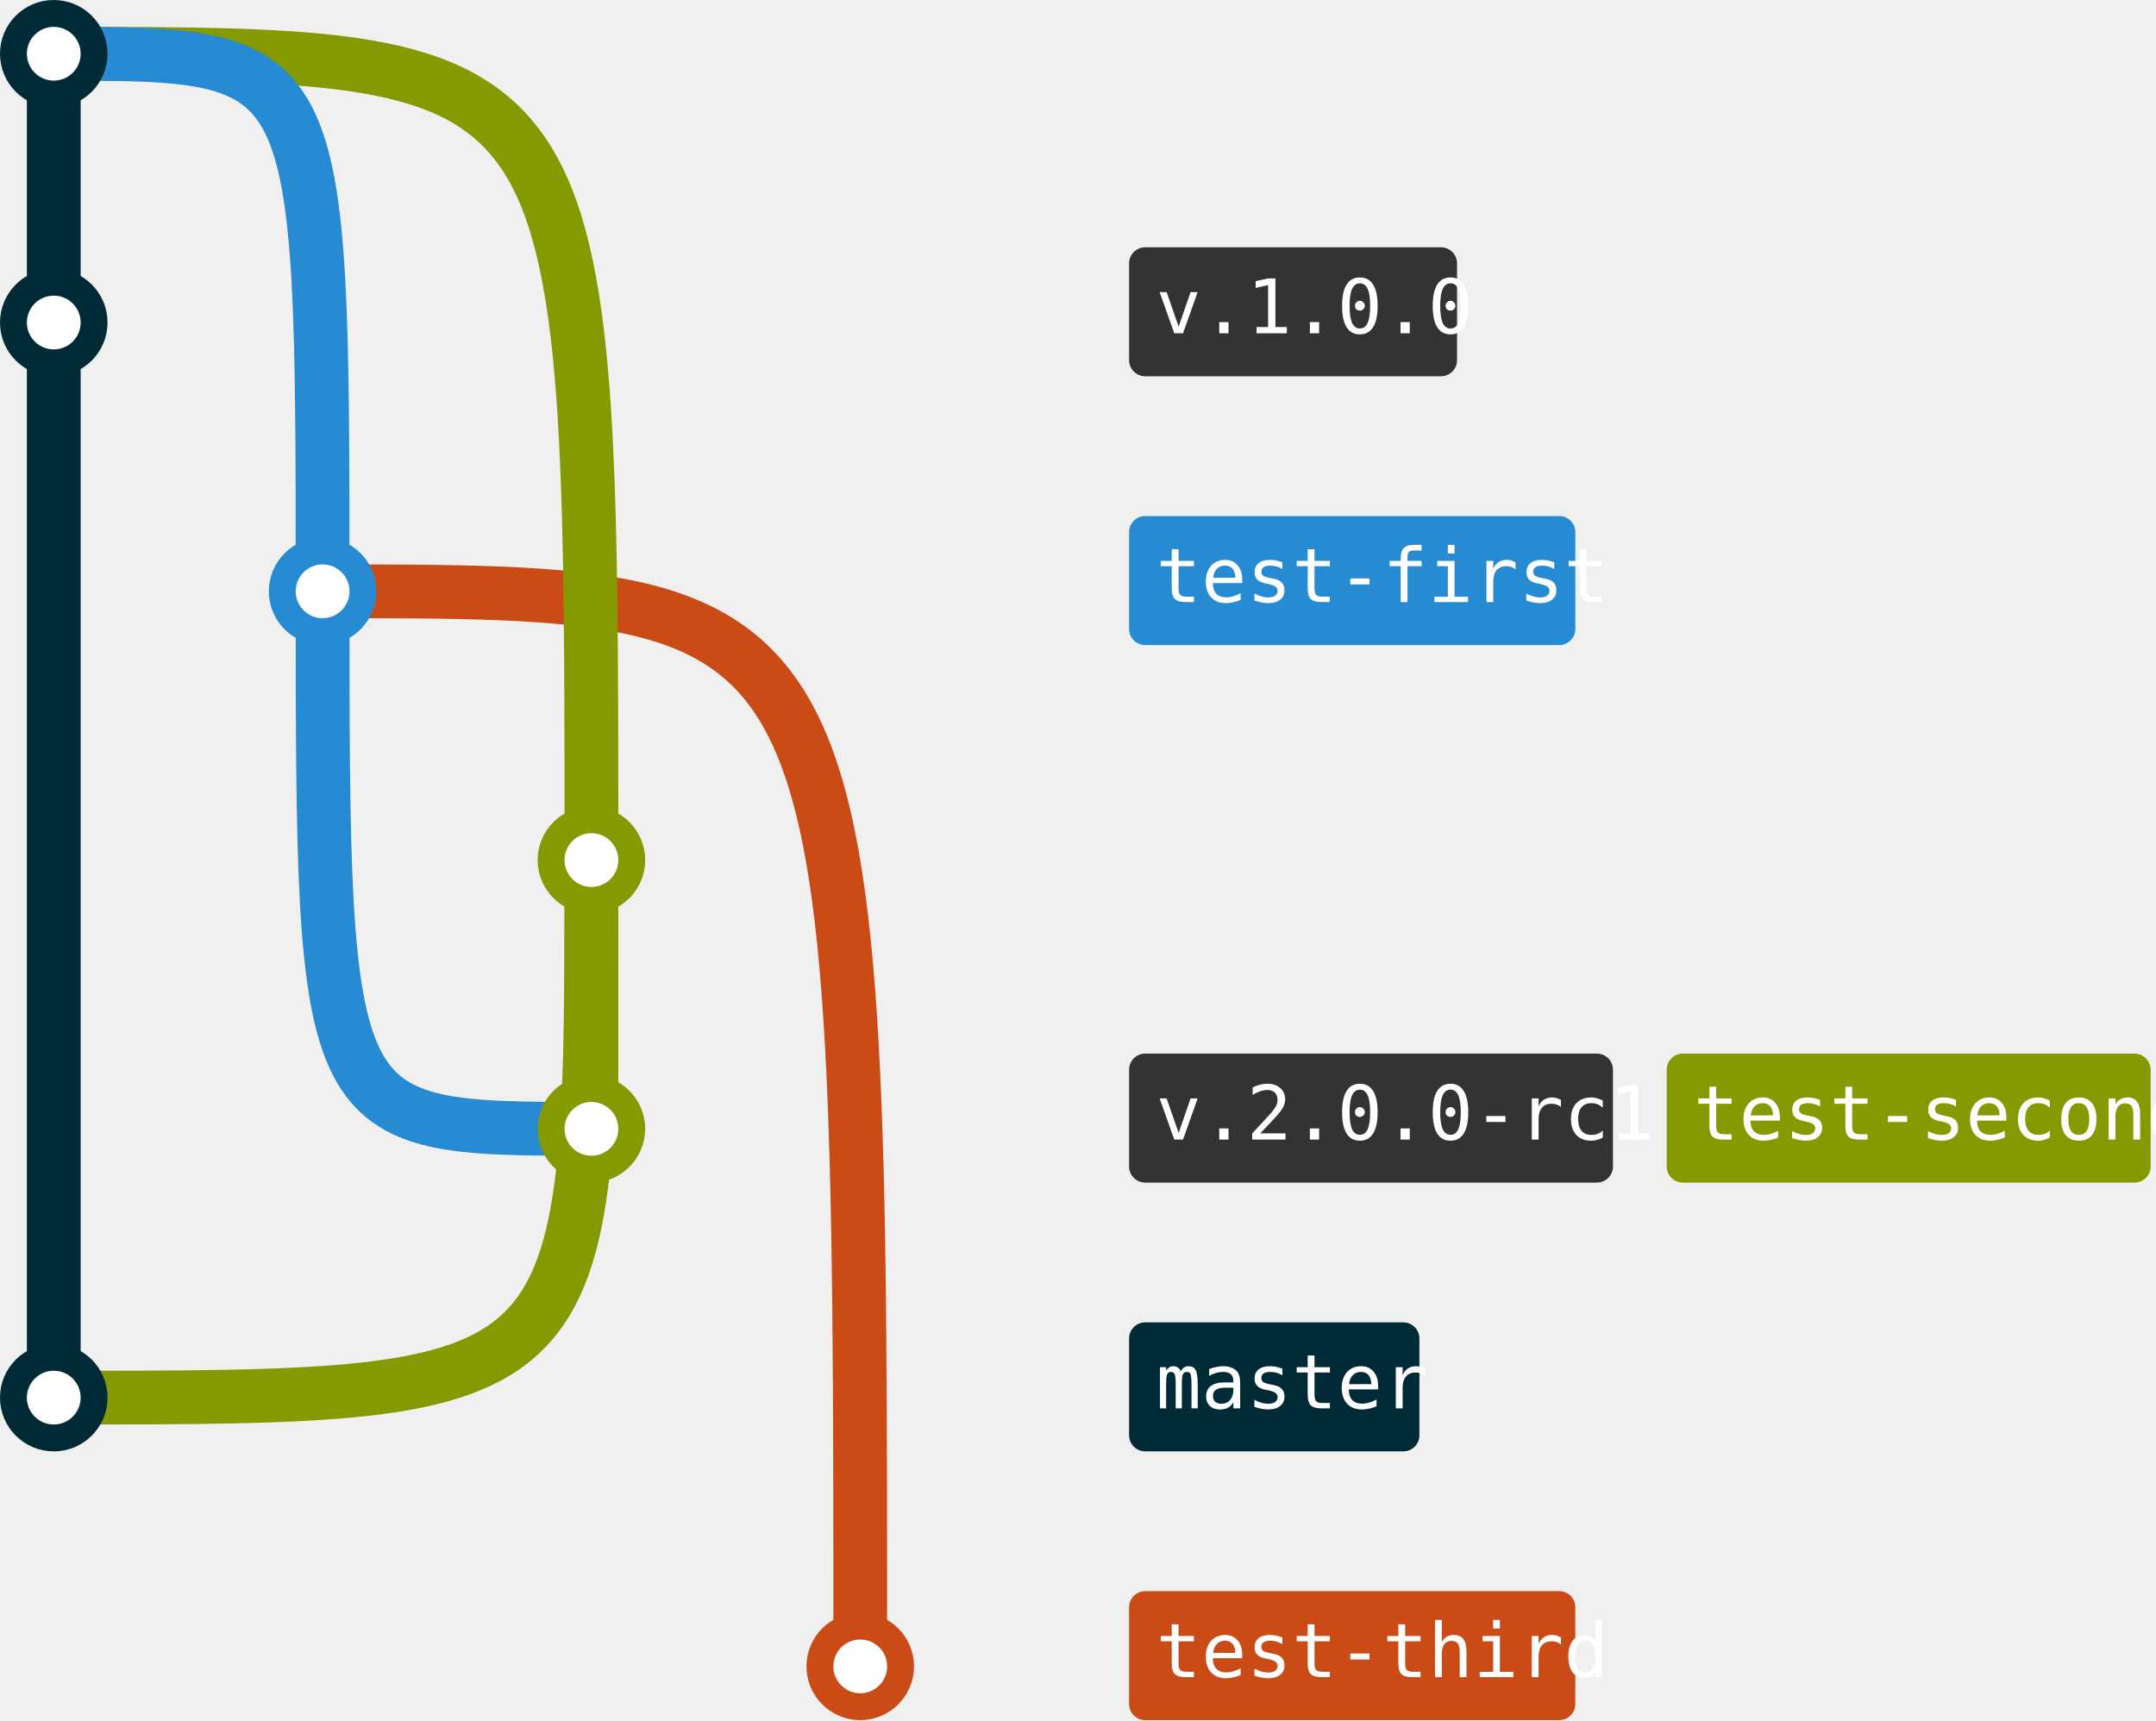
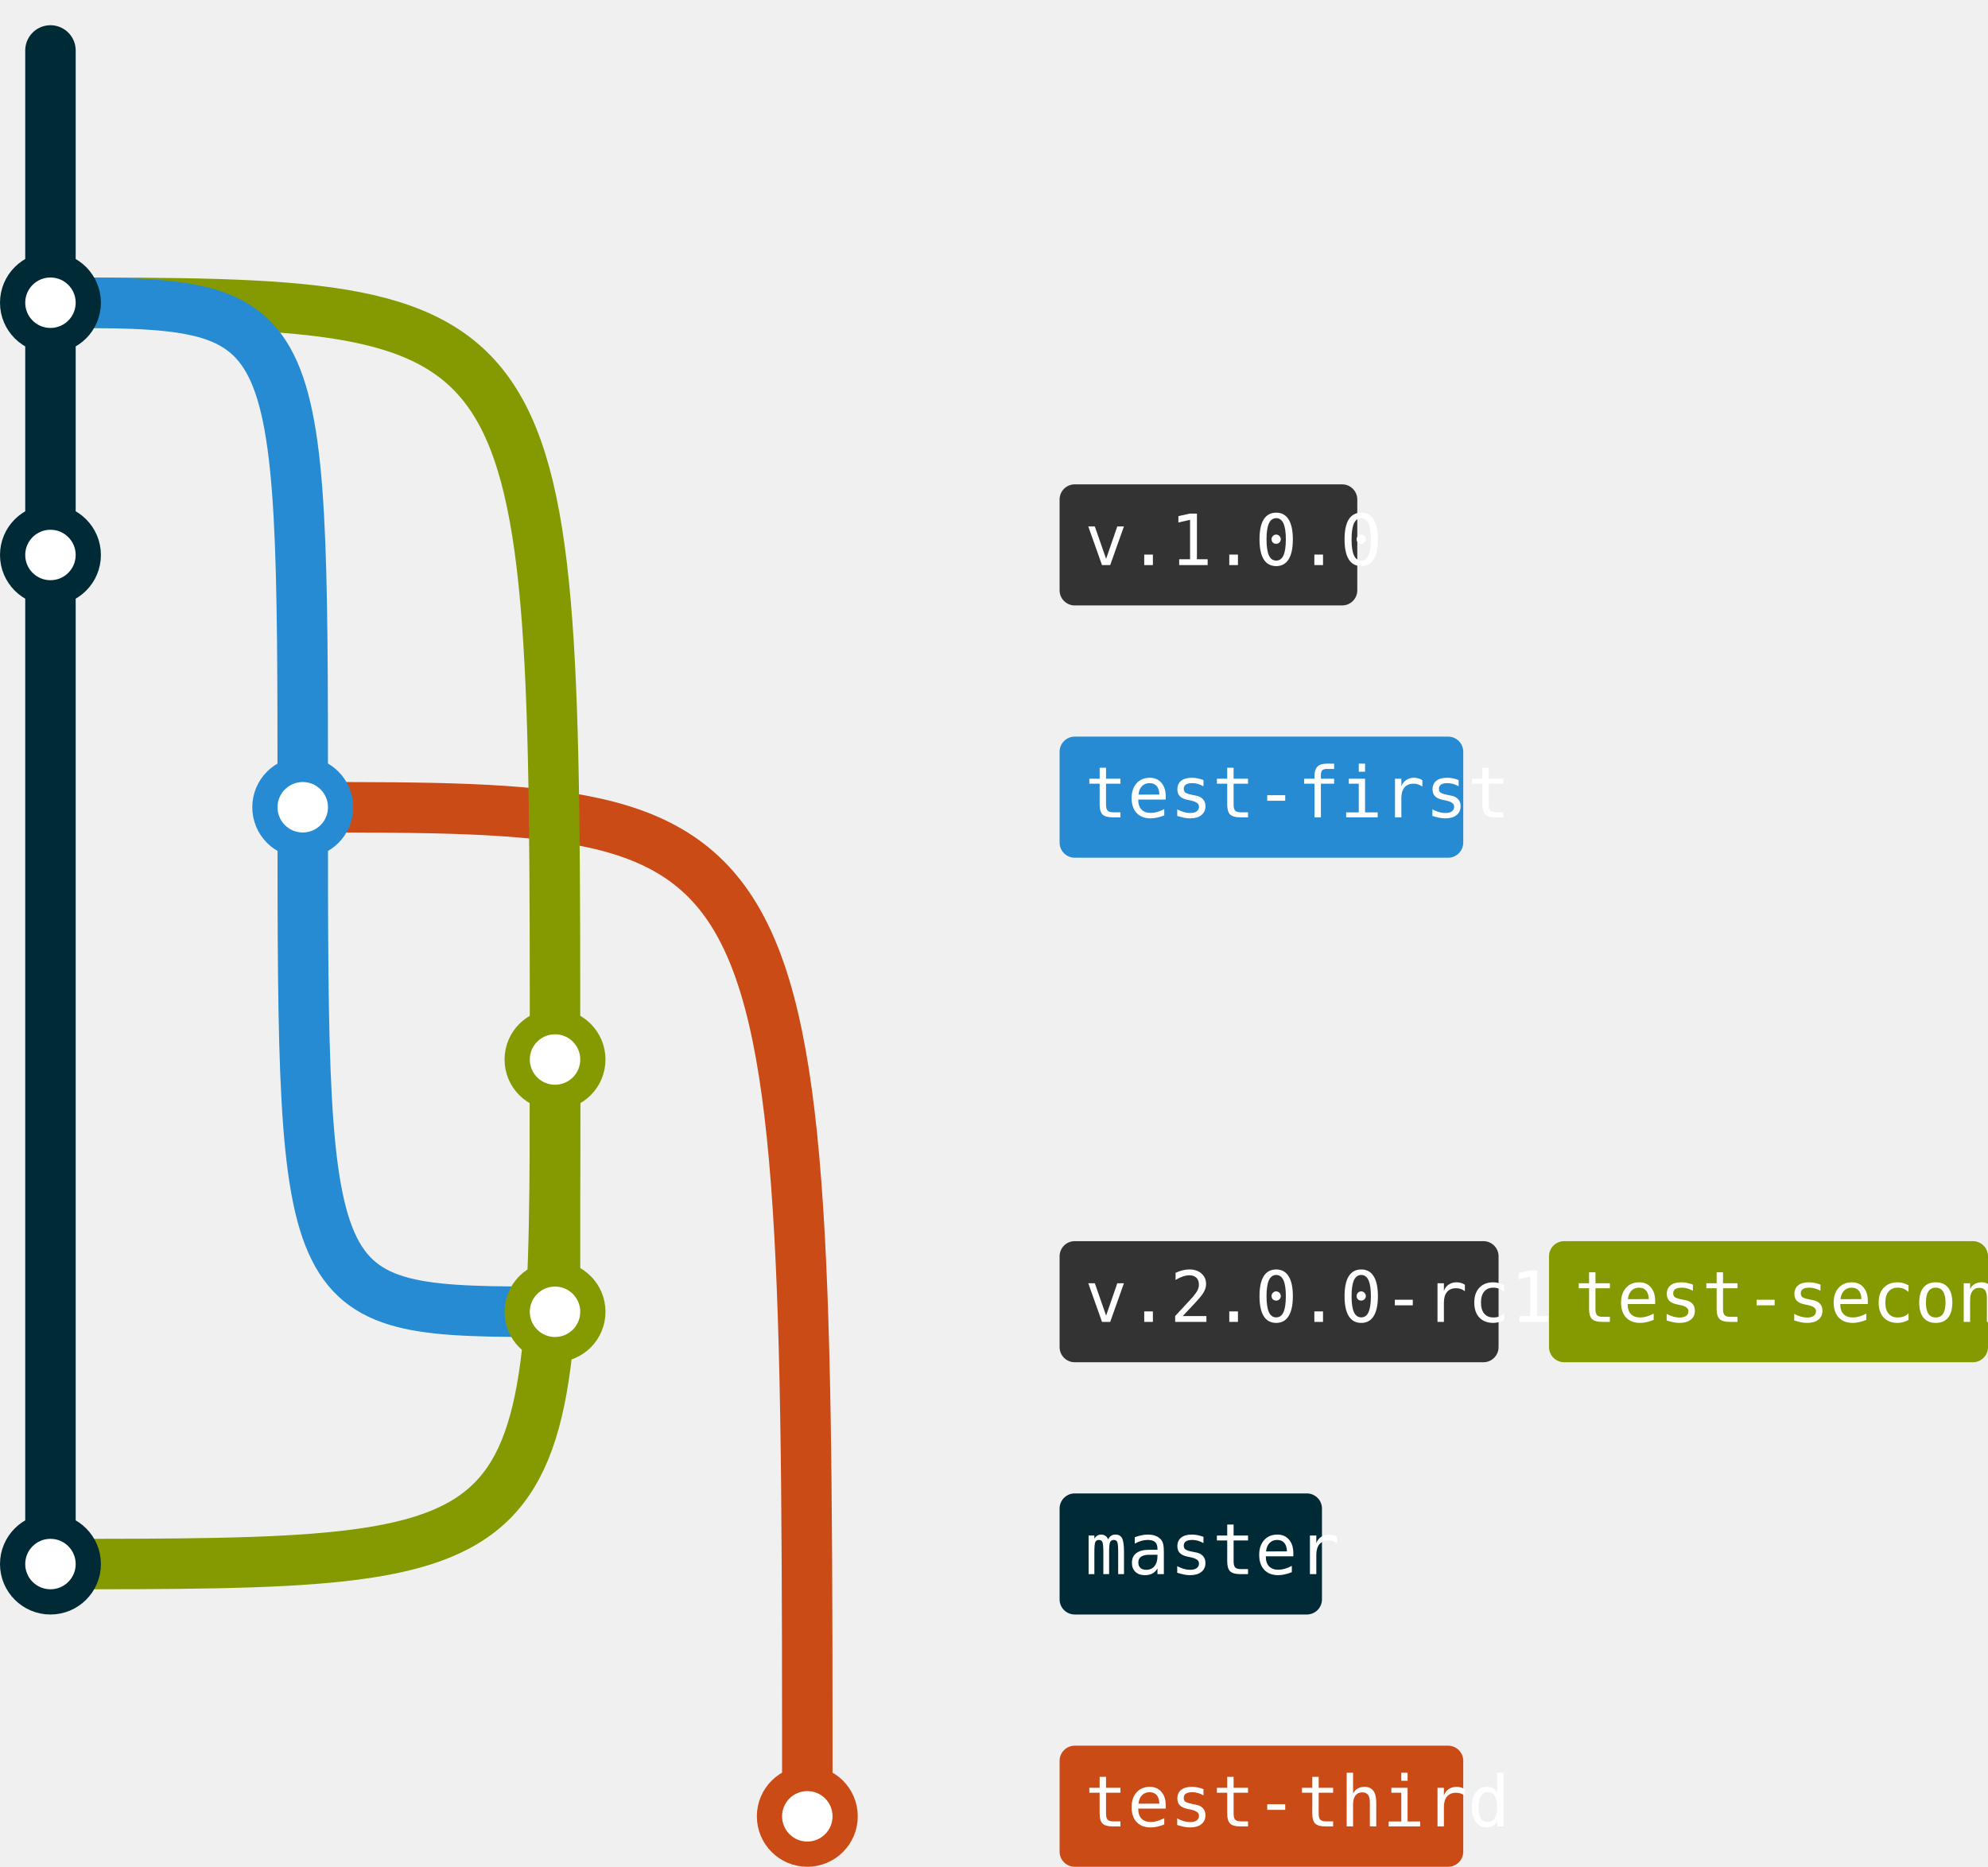
- <svg xmlns="http://www.w3.org/2000/svg" viewBox="-10 -10 401 320">
+ <svg xmlns="http://www.w3.org/2000/svg" viewBox="-10 -10 394 370">
  <style type="text/css">
.branch {
	fill: none;
	stroke-width: 10;
	stroke-linecap: round;
}
.commit {
	fill: #fff;
	stroke-width: 5;
}
.label-tag {
	fill: #333;
}
.label-rect {
	stroke: none;
}
.label-text {
	font-family: Inconsolata, Consolas, monospace;
	font-size: 14px;
	fill: #fff;
	stroke: none;
}
.branch-master {stroke: #002b36; fill: #002b36}
.branch-test-first {stroke: #268bd2; fill: #268bd2}
.branch-test-second {stroke: #859900; fill: #859900}
.branch-test-third {stroke: #cb4b16; fill: #cb4b16}
</style>
  <g class="merge">
    <g class="branch-test-third">
-       <path class="branch" d="M50,100 C150,100 150,100 150,300" />
+       <path class="branch" d="M50,150 C150,150 150,150 150,350" />
    </g>
    <g class="branch-test-second">
-       <path class="branch" d="M0,0 C100,0 100,0 100,150" />
-       <path class="branch" d="M0,250 C100,250 100,250 100,150" />
+       <path class="branch" d="M0,50 C100,50 100,50 100,200" />
+       <path class="branch" d="M0,300 C100,300 100,300 100,200" />
    </g>
    <g class="branch-test-first">
-       <path class="branch" d="M0,0 C50,0 50,0 50,100" />
-       <path class="branch" d="M100,200 C50,200 50,200 50,100" />
+       <path class="branch" d="M0,50 C50,50 50,50 50,150" />
+       <path class="branch" d="M100,250 C50,250 50,250 50,150" />
+     </g>
+     <g class="branch-master">
+       <path class="branch" d="M0,0 C0,0 0,0 0,50" />
    </g>
  </g>
  <g class="branch-test-third">
-     <path class="branch" d="M150,300 L150,300" />
-     <circle class="commit" cx="150" cy="300" r="7.5" />
-     <g class="label-branch" transform="translate(200,300)">
-       <rect x="0" y="-14" width="83" height="24" rx="3" class="label-rect" />
+     <path class="branch" d="M150,350 L150,350" />
+     <circle class="commit" cx="150" cy="350" r="7.5" />
+     <g class="label-branch" transform="translate(200,350)">
+       <rect x="0" y="-14" width="80" height="24" rx="3" class="label-rect" />
      <text x="5" y="2" class="label-text">test-third</text>
    </g>
  </g>
  <g class="branch-test-second">
-     <path class="branch" d="M100,150 L100,200" />
-     <circle class="commit" cx="100" cy="150" r="7.5" />
+     <path class="branch" d="M100,200 L100,250" />
    <circle class="commit" cx="100" cy="200" r="7.5" />
-     <g class="label-tag" transform="translate(200,200)">
-       <rect x="0" y="-14" width="90" height="24" rx="3" class="label-rect" />
+     <circle class="commit" cx="100" cy="250" r="7.5" />
+     <g class="label-tag" transform="translate(200,250)">
+       <rect x="0" y="-14" width="87" height="24" rx="3" class="label-rect" />
      <text x="5" y="2" class="label-text">v.2.0.0-rc1</text>
    </g>
-     <g class="label-branch" transform="translate(300,200)">
-       <rect x="0" y="-14" width="90" height="24" rx="3" class="label-rect" />
+     <g class="label-branch" transform="translate(297,250)">
+       <rect x="0" y="-14" width="87" height="24" rx="3" class="label-rect" />
      <text x="5" y="2" class="label-text">test-second</text>
    </g>
  </g>
  <g class="branch-test-first">
-     <path class="branch" d="M50,100 L50,100" />
-     <circle class="commit" cx="50" cy="100" r="7.5" />
-     <g class="label-branch" transform="translate(200,100)">
-       <rect x="0" y="-14" width="83" height="24" rx="3" class="label-rect" />
+     <path class="branch" d="M50,150 L50,150" />
+     <circle class="commit" cx="50" cy="150" r="7.5" />
+     <g class="label-branch" transform="translate(200,150)">
+       <rect x="0" y="-14" width="80" height="24" rx="3" class="label-rect" />
      <text x="5" y="2" class="label-text">test-first</text>
    </g>
  </g>
  <g class="branch-master">
-     <path class="branch" d="M0,0 L0,250" />
-     <circle class="commit" cx="0" cy="0" r="7.5" />
+     <path class="branch" d="M0,50 L0,300" />
    <circle class="commit" cx="0" cy="50" r="7.5" />
-     <circle class="commit" cx="0" cy="250" r="7.5" />
-     <g class="label-tag" transform="translate(200,50)">
-       <rect x="0" y="-14" width="61" height="24" rx="3" class="label-rect" />
+     <circle class="commit" cx="0" cy="100" r="7.5" />
+     <circle class="commit" cx="0" cy="300" r="7.5" />
+     <g class="label-tag" transform="translate(200,100)">
+       <rect x="0" y="-14" width="59" height="24" rx="3" class="label-rect" />
      <text x="5" y="2" class="label-text">v.1.0.0</text>
    </g>
-     <g class="label-branch" transform="translate(200,250)">
-       <rect x="0" y="-14" width="54" height="24" rx="3" class="label-rect" />
+     <g class="label-branch" transform="translate(200,300)">
+       <rect x="0" y="-14" width="52" height="24" rx="3" class="label-rect" />
      <text x="5" y="2" class="label-text">master</text>
    </g>
  </g>
</svg>
